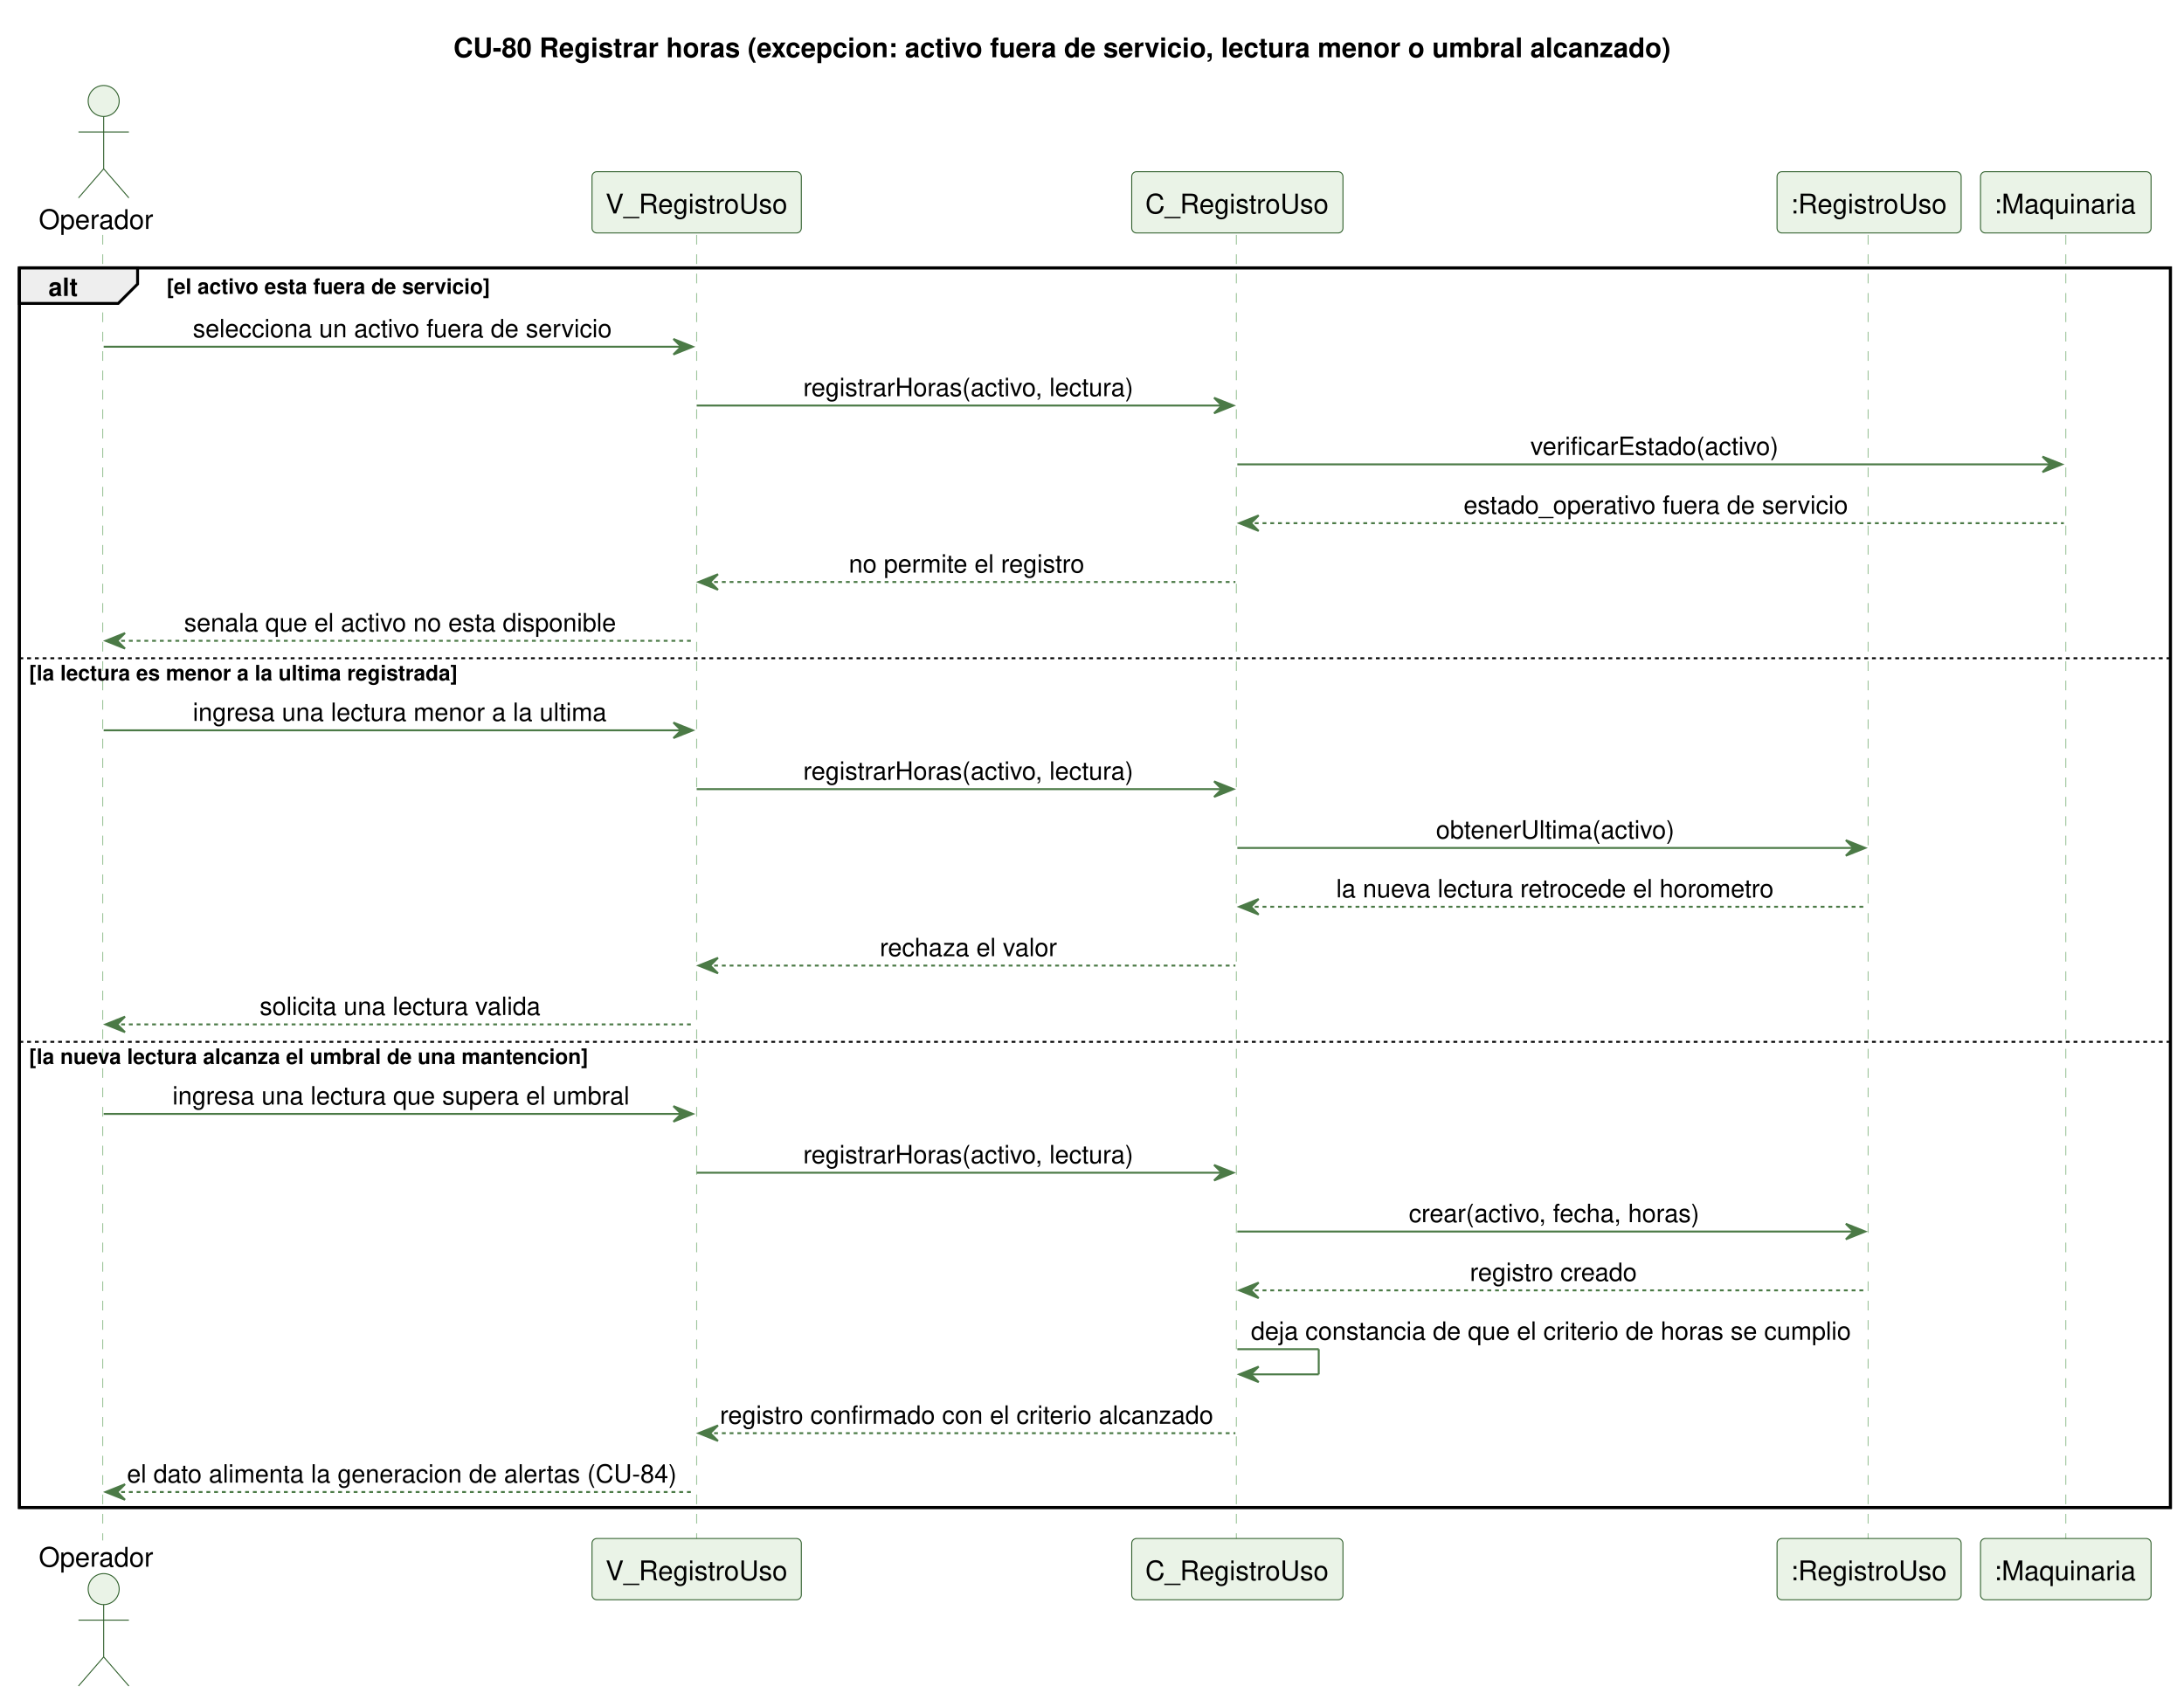
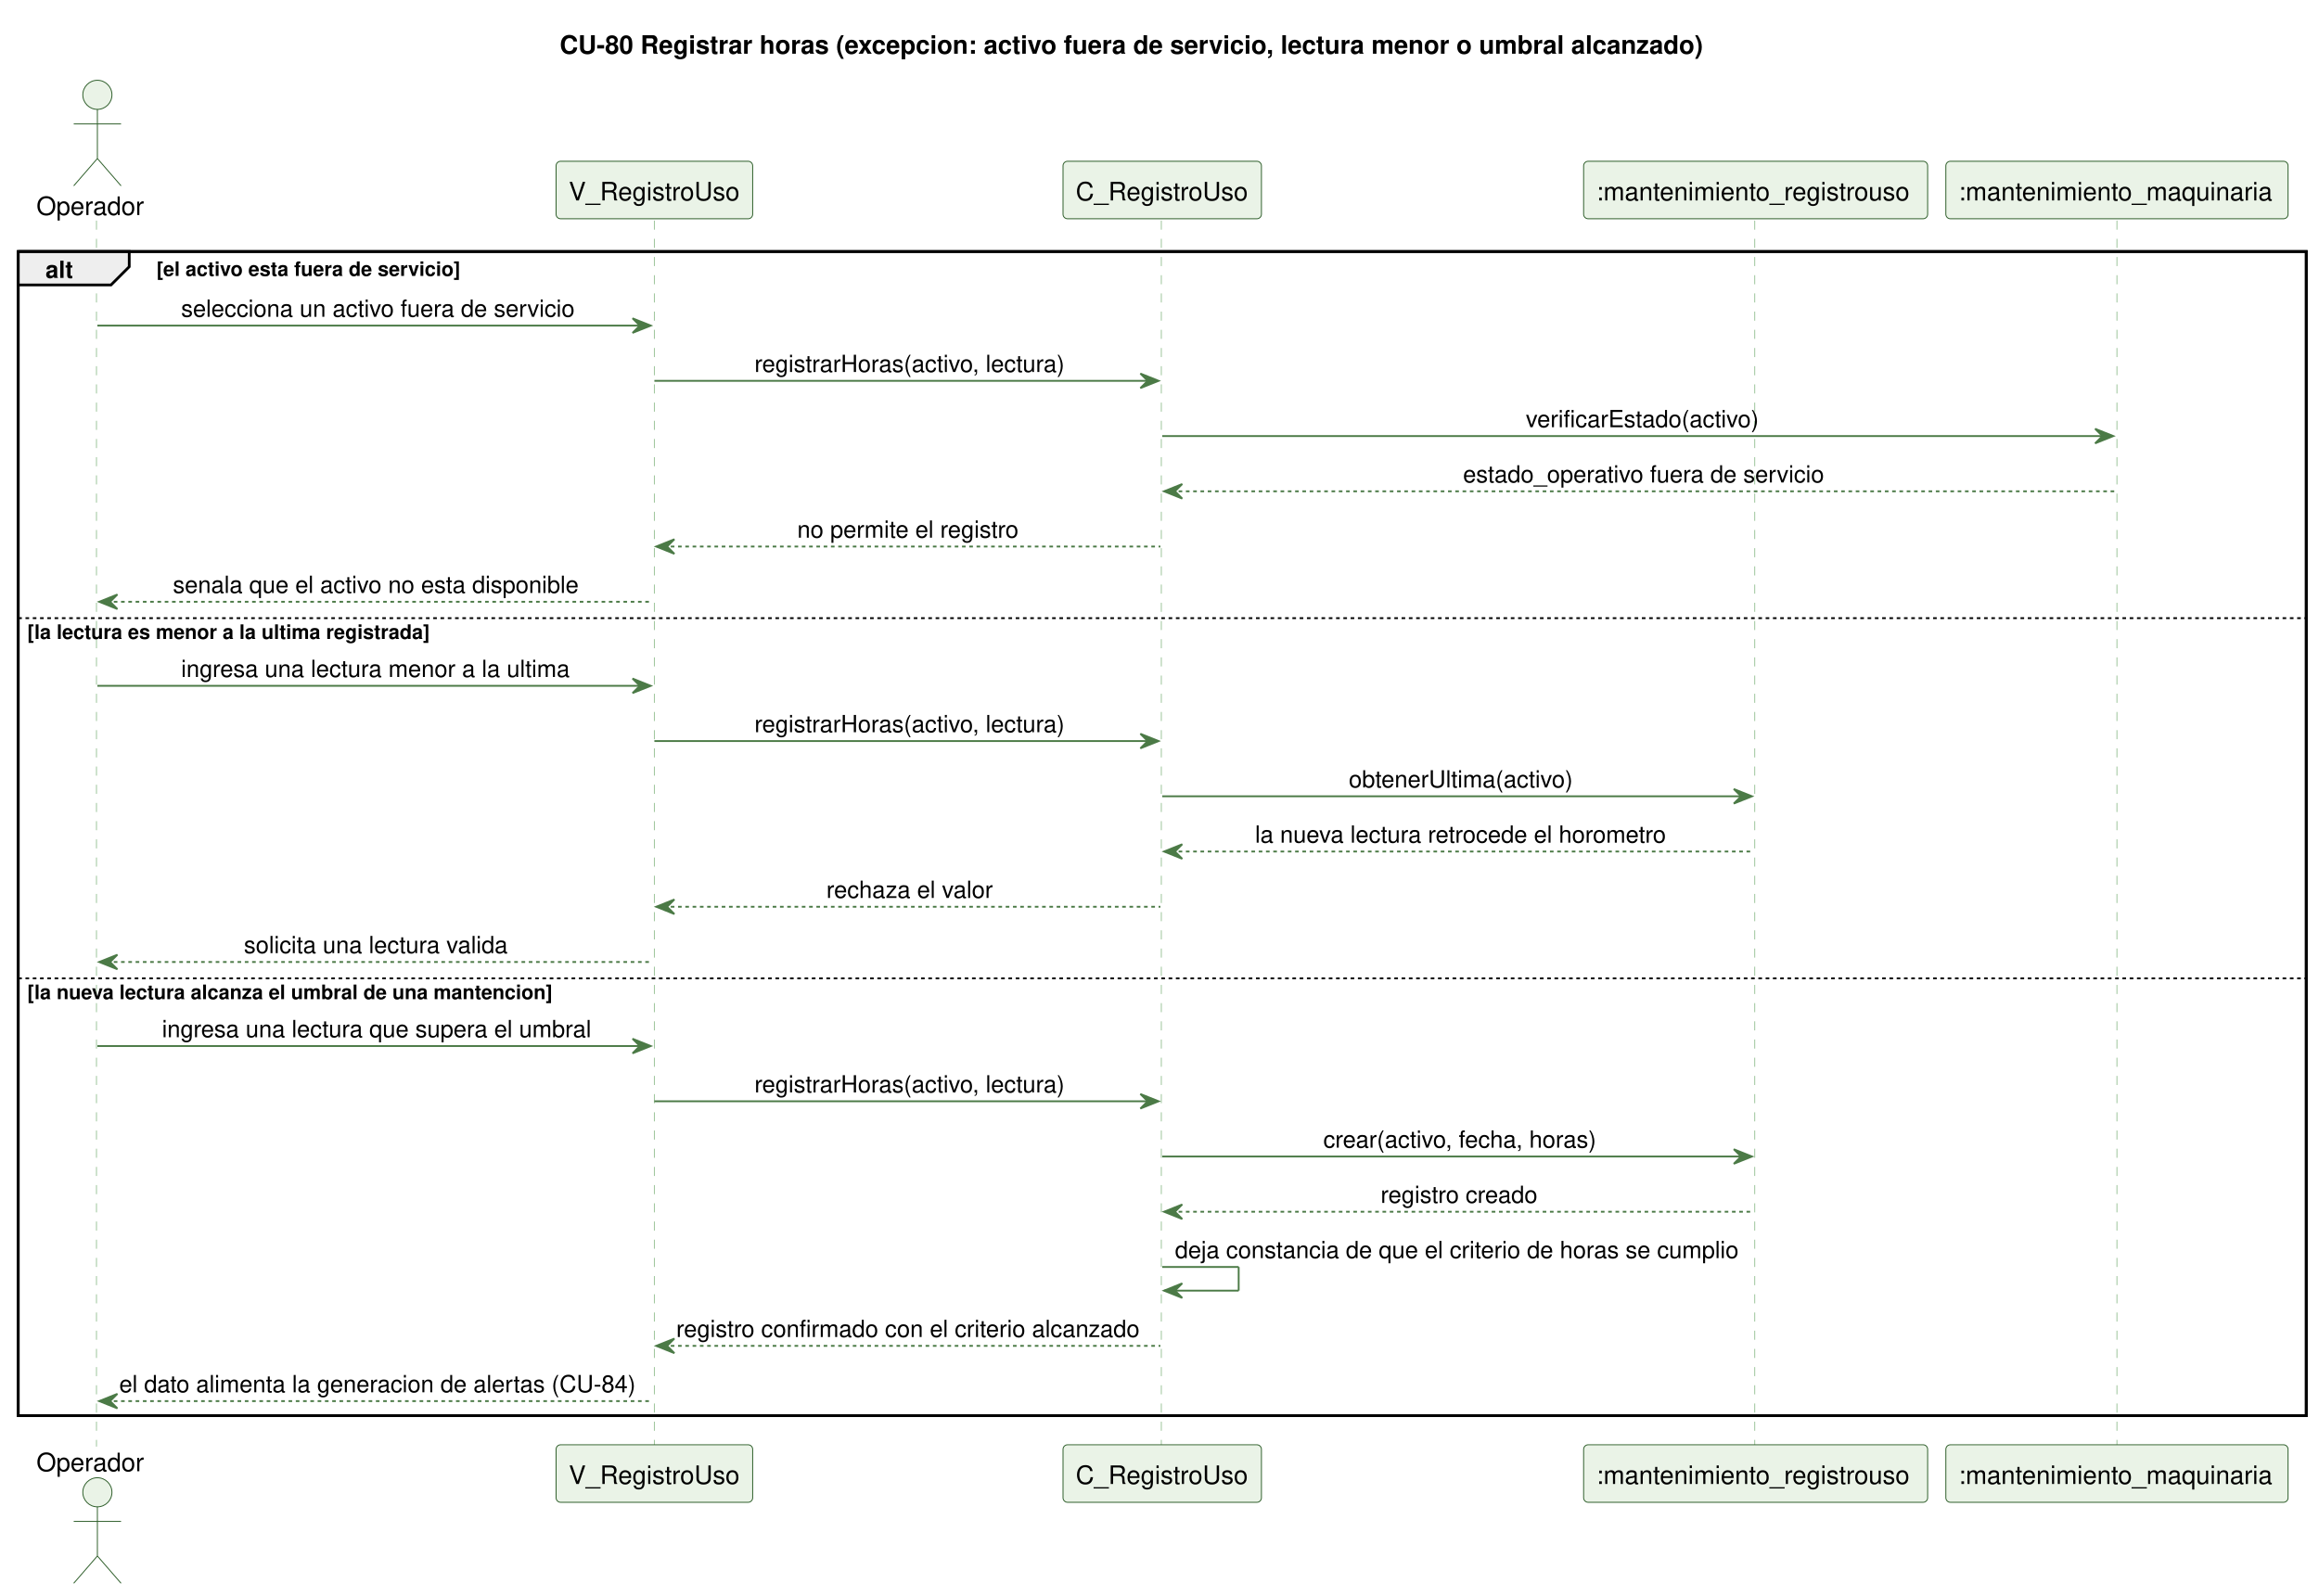
- <svg xmlns="http://www.w3.org/2000/svg" contentStyleType="text/css" height="877px" preserveAspectRatio="none" style="width:1127px;height:877px;background:#FFFFFF;" version="1.1" viewBox="0 0 1127 877" width="1127px" zoomAndPan="magnify">
+ <svg xmlns="http://www.w3.org/2000/svg" contentStyleType="text/css" height="877px" preserveAspectRatio="none" style="width:1274px;height:877px;background:#FFFFFF;" version="1.1" viewBox="0 0 1274 877" width="1274px" zoomAndPan="magnify">
  <defs />
  <g>
-     <text fill="#000000" font-family="Helvetica" font-size="14" font-weight="bold" lengthAdjust="spacing" textLength="661" x="234" y="29.533">CU-80 Registrar horas (excepcion: activo fuera de servicio, lectura menor o umbral alcanzado)</text>
-     <rect fill="none" height="639.703" style="stroke:#000000;stroke-width:1.5;" width="1110" x="10" y="138.219" />
+     <text fill="#000000" font-family="Helvetica" font-size="14" font-weight="bold" lengthAdjust="spacing" textLength="661" x="307.5" y="29.533">CU-80 Registrar horas (excepcion: activo fuera de servicio, lectura menor o umbral alcanzado)</text>
+     <rect fill="none" height="639.703" style="stroke:#000000;stroke-width:1.5;" width="1257" x="10" y="138.219" />
    <line style="stroke:#9CC49A;stroke-width:0.5;stroke-dasharray:5.0,5.0;" x1="53" x2="53" y1="121.219" y2="794.922" />
    <line style="stroke:#9CC49A;stroke-width:0.5;stroke-dasharray:5.0,5.0;" x1="359.5" x2="359.5" y1="121.219" y2="794.922" />
    <line style="stroke:#9CC49A;stroke-width:0.5;stroke-dasharray:5.0,5.0;" x1="638" x2="638" y1="121.219" y2="794.922" />
    <line style="stroke:#9CC49A;stroke-width:0.5;stroke-dasharray:5.0,5.0;" x1="964" x2="964" y1="121.219" y2="794.922" />
-     <line style="stroke:#9CC49A;stroke-width:0.5;stroke-dasharray:5.0,5.0;" x1="1066" x2="1066" y1="121.219" y2="794.922" />
+     <line style="stroke:#9CC49A;stroke-width:0.5;stroke-dasharray:5.0,5.0;" x1="1163" x2="1163" y1="121.219" y2="794.922" />
    <text fill="#000000" font-family="Helvetica" font-size="14" lengthAdjust="spacing" textLength="61" x="20" y="118.143">Operador</text>
    <ellipse cx="53.5" cy="52.109" fill="#EAF3E7" rx="8" ry="8" style="stroke:#2E5E2A;stroke-width:0.5;" />
    <path d="M53.5,60.109 L53.5,87.109 M40.5,68.109 L66.5,68.109 M53.5,87.109 L40.5,102.109 M53.5,87.109 L66.5,102.109 " fill="none" style="stroke:#2E5E2A;stroke-width:0.5;" />
    <text fill="#000000" font-family="Helvetica" font-size="14" lengthAdjust="spacing" textLength="61" x="20" y="808.455">Operador</text>
    <ellipse cx="53.5" cy="820.031" fill="#EAF3E7" rx="8" ry="8" style="stroke:#2E5E2A;stroke-width:0.5;" />
    <path d="M53.5,828.031 L53.5,855.031 M40.5,836.031 L66.5,836.031 M53.5,855.031 L40.5,870.031 M53.5,855.031 L66.5,870.031 " fill="none" style="stroke:#2E5E2A;stroke-width:0.5;" />
    <rect fill="#EAF3E7" height="31.609" rx="2.5" ry="2.5" style="stroke:#2E5E2A;stroke-width:0.5;" width="108" x="305.5" y="88.609" />
    <text fill="#000000" font-family="Helvetica" font-size="14" lengthAdjust="spacing" textLength="94" x="312.5" y="110.143">V_RegistroUso</text>
    <rect fill="#EAF3E7" height="31.609" rx="2.5" ry="2.5" style="stroke:#2E5E2A;stroke-width:0.5;" width="108" x="305.5" y="793.922" />
    <text fill="#000000" font-family="Helvetica" font-size="14" lengthAdjust="spacing" textLength="94" x="312.5" y="815.455">V_RegistroUso</text>
    <rect fill="#EAF3E7" height="31.609" rx="2.5" ry="2.5" style="stroke:#2E5E2A;stroke-width:0.5;" width="109" x="584" y="88.609" />
    <text fill="#000000" font-family="Helvetica" font-size="14" lengthAdjust="spacing" textLength="95" x="591" y="110.143">C_RegistroUso</text>
    <rect fill="#EAF3E7" height="31.609" rx="2.5" ry="2.5" style="stroke:#2E5E2A;stroke-width:0.5;" width="109" x="584" y="793.922" />
    <text fill="#000000" font-family="Helvetica" font-size="14" lengthAdjust="spacing" textLength="95" x="591" y="815.455">C_RegistroUso</text>
-     <rect fill="#EAF3E7" height="31.609" rx="2.5" ry="2.5" style="stroke:#2E5E2A;stroke-width:0.5;" width="95" x="917" y="88.609" />
-     <text fill="#000000" font-family="Helvetica" font-size="14" lengthAdjust="spacing" textLength="81" x="924" y="110.143">:RegistroUso</text>
-     <rect fill="#EAF3E7" height="31.609" rx="2.5" ry="2.5" style="stroke:#2E5E2A;stroke-width:0.5;" width="95" x="917" y="793.922" />
-     <text fill="#000000" font-family="Helvetica" font-size="14" lengthAdjust="spacing" textLength="81" x="924" y="815.455">:RegistroUso</text>
-     <rect fill="#EAF3E7" height="31.609" rx="2.5" ry="2.5" style="stroke:#2E5E2A;stroke-width:0.5;" width="88" x="1022" y="88.609" />
-     <text fill="#000000" font-family="Helvetica" font-size="14" lengthAdjust="spacing" textLength="74" x="1029" y="110.143">:Maquinaria</text>
-     <rect fill="#EAF3E7" height="31.609" rx="2.5" ry="2.5" style="stroke:#2E5E2A;stroke-width:0.5;" width="88" x="1022" y="793.922" />
-     <text fill="#000000" font-family="Helvetica" font-size="14" lengthAdjust="spacing" textLength="74" x="1029" y="815.455">:Maquinaria</text>
+     <rect fill="#EAF3E7" height="31.609" rx="2.5" ry="2.5" style="stroke:#2E5E2A;stroke-width:0.5;" width="189" x="870" y="88.609" />
+     <text fill="#000000" font-family="Helvetica" font-size="14" lengthAdjust="spacing" textLength="175" x="877" y="110.143">:mantenimiento_registrouso</text>
+     <rect fill="#EAF3E7" height="31.609" rx="2.5" ry="2.5" style="stroke:#2E5E2A;stroke-width:0.5;" width="189" x="870" y="793.922" />
+     <text fill="#000000" font-family="Helvetica" font-size="14" lengthAdjust="spacing" textLength="175" x="877" y="815.455">:mantenimiento_registrouso</text>
+     <rect fill="#EAF3E7" height="31.609" rx="2.5" ry="2.5" style="stroke:#2E5E2A;stroke-width:0.5;" width="188" x="1069" y="88.609" />
+     <text fill="#000000" font-family="Helvetica" font-size="14" lengthAdjust="spacing" textLength="174" x="1076" y="110.143">:mantenimiento_maquinaria</text>
+     <rect fill="#EAF3E7" height="31.609" rx="2.5" ry="2.5" style="stroke:#2E5E2A;stroke-width:0.5;" width="188" x="1069" y="793.922" />
+     <text fill="#000000" font-family="Helvetica" font-size="14" lengthAdjust="spacing" textLength="174" x="1076" y="815.455">:mantenimiento_maquinaria</text>
    <path d="M10,138.219 L71,138.219 L71,146.57 L61,156.57 L10,156.57 L10,138.219 " fill="#EEEEEE" style="stroke:#000000;stroke-width:1.5;" />
-     <rect fill="none" height="639.703" style="stroke:#000000;stroke-width:1.5;" width="1110" x="10" y="138.219" />
+     <rect fill="none" height="639.703" style="stroke:#000000;stroke-width:1.5;" width="1257" x="10" y="138.219" />
    <text fill="#000000" font-family="Helvetica" font-size="13" font-weight="bold" lengthAdjust="spacing" textLength="16" x="25" y="152.714">alt</text>
    <text fill="#000000" font-family="Helvetica" font-size="11" font-weight="bold" lengthAdjust="spacing" textLength="176" x="86" y="151.638">[el activo esta fuera de servicio]</text>
    <polygon fill="#4B7A46" points="347.5,174.922,357.5,178.922,347.5,182.922,351.5,178.922" style="stroke:#4B7A46;stroke-width:1.0;" />
    <line style="stroke:#4B7A46;stroke-width:1.0;" x1="53.5" x2="353.5" y1="178.922" y2="178.922" />
    <text fill="#000000" font-family="Helvetica" font-size="13" lengthAdjust="spacing" textLength="214" x="99.5" y="174.065">selecciona un activo fuera de servicio</text>
    <polygon fill="#4B7A46" points="626.5,205.273,636.5,209.273,626.5,213.273,630.5,209.273" style="stroke:#4B7A46;stroke-width:1.0;" />
    <line style="stroke:#4B7A46;stroke-width:1.0;" x1="359.5" x2="632.5" y1="209.273" y2="209.273" />
    <text fill="#000000" font-family="Helvetica" font-size="13" lengthAdjust="spacing" textLength="169" x="414.5" y="204.417">registrarHoras(activo, lectura)</text>
-     <polygon fill="#4B7A46" points="1054,235.625,1064,239.625,1054,243.625,1058,239.625" style="stroke:#4B7A46;stroke-width:1.0;" />
-     <line style="stroke:#4B7A46;stroke-width:1.0;" x1="638.5" x2="1060" y1="239.625" y2="239.625" />
-     <text fill="#000000" font-family="Helvetica" font-size="13" lengthAdjust="spacing" textLength="125" x="789.75" y="234.769">verificarEstado(activo)</text>
+     <polygon fill="#4B7A46" points="1151,235.625,1161,239.625,1151,243.625,1155,239.625" style="stroke:#4B7A46;stroke-width:1.0;" />
+     <line style="stroke:#4B7A46;stroke-width:1.0;" x1="638.5" x2="1157" y1="239.625" y2="239.625" />
+     <text fill="#000000" font-family="Helvetica" font-size="13" lengthAdjust="spacing" textLength="125" x="838.25" y="234.769">verificarEstado(activo)</text>
    <polygon fill="#4B7A46" points="649.5,265.977,639.5,269.977,649.5,273.977,645.5,269.977" style="stroke:#4B7A46;stroke-width:1.0;" />
-     <line style="stroke:#4B7A46;stroke-width:1.0;stroke-dasharray:2.0,2.0;" x1="643.5" x2="1065" y1="269.977" y2="269.977" />
-     <text fill="#000000" font-family="Helvetica" font-size="13" lengthAdjust="spacing" textLength="194" x="755.25" y="265.12">estado_operativo fuera de servicio</text>
+     <line style="stroke:#4B7A46;stroke-width:1.0;stroke-dasharray:2.0,2.0;" x1="643.5" x2="1162" y1="269.977" y2="269.977" />
+     <text fill="#000000" font-family="Helvetica" font-size="13" lengthAdjust="spacing" textLength="194" x="803.75" y="265.12">estado_operativo fuera de servicio</text>
    <polygon fill="#4B7A46" points="370.5,296.328,360.5,300.328,370.5,304.328,366.5,300.328" style="stroke:#4B7A46;stroke-width:1.0;" />
    <line style="stroke:#4B7A46;stroke-width:1.0;stroke-dasharray:2.0,2.0;" x1="364.5" x2="637.5" y1="300.328" y2="300.328" />
    <text fill="#000000" font-family="Helvetica" font-size="13" lengthAdjust="spacing" textLength="122" x="438" y="295.472">no permite el registro</text>
    <polygon fill="#4B7A46" points="64.5,326.68,54.5,330.68,64.5,334.68,60.5,330.68" style="stroke:#4B7A46;stroke-width:1.0;" />
    <line style="stroke:#4B7A46;stroke-width:1.0;stroke-dasharray:2.0,2.0;" x1="58.5" x2="358.5" y1="330.68" y2="330.68" />
    <text fill="#000000" font-family="Helvetica" font-size="13" lengthAdjust="spacing" textLength="223" x="95" y="325.823">senala que el activo no esta disponible</text>
-     <line style="stroke:#000000;stroke-width:1.0;stroke-dasharray:2.0,2.0;" x1="10" x2="1120" y1="339.68" y2="339.68" />
+     <line style="stroke:#000000;stroke-width:1.0;stroke-dasharray:2.0,2.0;" x1="10" x2="1267" y1="339.68" y2="339.68" />
    <text fill="#000000" font-family="Helvetica" font-size="11" font-weight="bold" lengthAdjust="spacing" textLength="233" x="15" y="351.099">[la lectura es menor a la ultima registrada]</text>
    <polygon fill="#4B7A46" points="347.5,372.867,357.5,376.867,347.5,380.867,351.5,376.867" style="stroke:#4B7A46;stroke-width:1.0;" />
    <line style="stroke:#4B7A46;stroke-width:1.0;" x1="53.5" x2="353.5" y1="376.867" y2="376.867" />
    <text fill="#000000" font-family="Helvetica" font-size="13" lengthAdjust="spacing" textLength="214" x="99.5" y="372.011">ingresa una lectura menor a la ultima</text>
    <polygon fill="#4B7A46" points="626.5,403.219,636.5,407.219,626.5,411.219,630.5,407.219" style="stroke:#4B7A46;stroke-width:1.0;" />
    <line style="stroke:#4B7A46;stroke-width:1.0;" x1="359.5" x2="632.5" y1="407.219" y2="407.219" />
    <text fill="#000000" font-family="Helvetica" font-size="13" lengthAdjust="spacing" textLength="169" x="414.5" y="402.362">registrarHoras(activo, lectura)</text>
    <polygon fill="#4B7A46" points="952.5,433.57,962.5,437.57,952.5,441.57,956.5,437.57" style="stroke:#4B7A46;stroke-width:1.0;" />
    <line style="stroke:#4B7A46;stroke-width:1.0;" x1="638.5" x2="958.5" y1="437.57" y2="437.57" />
    <text fill="#000000" font-family="Helvetica" font-size="13" lengthAdjust="spacing" textLength="121" x="741" y="432.714">obtenerUltima(activo)</text>
    <polygon fill="#4B7A46" points="649.5,463.922,639.5,467.922,649.5,471.922,645.5,467.922" style="stroke:#4B7A46;stroke-width:1.0;" />
    <line style="stroke:#4B7A46;stroke-width:1.0;stroke-dasharray:2.0,2.0;" x1="643.5" x2="963.5" y1="467.922" y2="467.922" />
    <text fill="#000000" font-family="Helvetica" font-size="13" lengthAdjust="spacing" textLength="224" x="689.5" y="463.065">la nueva lectura retrocede el horometro</text>
    <polygon fill="#4B7A46" points="370.5,494.273,360.5,498.273,370.5,502.273,366.5,498.273" style="stroke:#4B7A46;stroke-width:1.0;" />
    <line style="stroke:#4B7A46;stroke-width:1.0;stroke-dasharray:2.0,2.0;" x1="364.5" x2="637.5" y1="498.273" y2="498.273" />
    <text fill="#000000" font-family="Helvetica" font-size="13" lengthAdjust="spacing" textLength="90" x="454" y="493.417">rechaza el valor</text>
    <polygon fill="#4B7A46" points="64.5,524.625,54.5,528.625,64.5,532.625,60.5,528.625" style="stroke:#4B7A46;stroke-width:1.0;" />
    <line style="stroke:#4B7A46;stroke-width:1.0;stroke-dasharray:2.0,2.0;" x1="58.5" x2="358.5" y1="528.625" y2="528.625" />
    <text fill="#000000" font-family="Helvetica" font-size="13" lengthAdjust="spacing" textLength="145" x="134" y="523.769">solicita una lectura valida</text>
-     <line style="stroke:#000000;stroke-width:1.0;stroke-dasharray:2.0,2.0;" x1="10" x2="1120" y1="537.625" y2="537.625" />
+     <line style="stroke:#000000;stroke-width:1.0;stroke-dasharray:2.0,2.0;" x1="10" x2="1267" y1="537.625" y2="537.625" />
    <text fill="#000000" font-family="Helvetica" font-size="11" font-weight="bold" lengthAdjust="spacing" textLength="300" x="15" y="549.044">[la nueva lectura alcanza el umbral de una mantencion]</text>
    <polygon fill="#4B7A46" points="347.5,570.812,357.5,574.812,347.5,578.812,351.5,574.812" style="stroke:#4B7A46;stroke-width:1.0;" />
    <line style="stroke:#4B7A46;stroke-width:1.0;" x1="53.5" x2="353.5" y1="574.812" y2="574.812" />
    <text fill="#000000" font-family="Helvetica" font-size="13" lengthAdjust="spacing" textLength="235" x="89" y="569.956">ingresa una lectura que supera el umbral</text>
    <polygon fill="#4B7A46" points="626.5,601.164,636.5,605.164,626.5,609.164,630.5,605.164" style="stroke:#4B7A46;stroke-width:1.0;" />
    <line style="stroke:#4B7A46;stroke-width:1.0;" x1="359.5" x2="632.5" y1="605.164" y2="605.164" />
    <text fill="#000000" font-family="Helvetica" font-size="13" lengthAdjust="spacing" textLength="169" x="414.5" y="600.308">registrarHoras(activo, lectura)</text>
    <polygon fill="#4B7A46" points="952.5,631.516,962.5,635.516,952.5,639.516,956.5,635.516" style="stroke:#4B7A46;stroke-width:1.0;" />
    <line style="stroke:#4B7A46;stroke-width:1.0;" x1="638.5" x2="958.5" y1="635.516" y2="635.516" />
    <text fill="#000000" font-family="Helvetica" font-size="13" lengthAdjust="spacing" textLength="149" x="727" y="630.659">crear(activo, fecha, horas)</text>
    <polygon fill="#4B7A46" points="649.5,661.867,639.5,665.867,649.5,669.867,645.5,665.867" style="stroke:#4B7A46;stroke-width:1.0;" />
    <line style="stroke:#4B7A46;stroke-width:1.0;stroke-dasharray:2.0,2.0;" x1="643.5" x2="963.5" y1="665.867" y2="665.867" />
    <text fill="#000000" font-family="Helvetica" font-size="13" lengthAdjust="spacing" textLength="86" x="758.5" y="661.011">registro creado</text>
    <line style="stroke:#4B7A46;stroke-width:1.0;" x1="638.5" x2="680.5" y1="696.219" y2="696.219" />
    <line style="stroke:#4B7A46;stroke-width:1.0;" x1="680.5" x2="680.5" y1="696.219" y2="709.219" />
    <line style="stroke:#4B7A46;stroke-width:1.0;" x1="639.5" x2="680.5" y1="709.219" y2="709.219" />
    <polygon fill="#4B7A46" points="649.5,705.219,639.5,709.219,649.5,713.219,645.5,709.219" style="stroke:#4B7A46;stroke-width:1.0;" />
    <text fill="#000000" font-family="Helvetica" font-size="13" lengthAdjust="spacing" textLength="312" x="645.5" y="691.362">deja constancia de que el criterio de horas se cumplio</text>
    <polygon fill="#4B7A46" points="370.5,735.57,360.5,739.57,370.5,743.57,366.5,739.57" style="stroke:#4B7A46;stroke-width:1.0;" />
    <line style="stroke:#4B7A46;stroke-width:1.0;stroke-dasharray:2.0,2.0;" x1="364.5" x2="637.5" y1="739.57" y2="739.57" />
    <text fill="#000000" font-family="Helvetica" font-size="13" lengthAdjust="spacing" textLength="255" x="371.5" y="734.714">registro confirmado con el criterio alcanzado</text>
    <polygon fill="#4B7A46" points="64.5,765.922,54.5,769.922,64.5,773.922,60.5,769.922" style="stroke:#4B7A46;stroke-width:1.0;" />
    <line style="stroke:#4B7A46;stroke-width:1.0;stroke-dasharray:2.0,2.0;" x1="58.5" x2="358.5" y1="769.922" y2="769.922" />
    <text fill="#000000" font-family="Helvetica" font-size="13" lengthAdjust="spacing" textLength="282" x="65.5" y="765.065">el dato alimenta la generacion de alertas (CU-84)</text>
  </g>
</svg>
